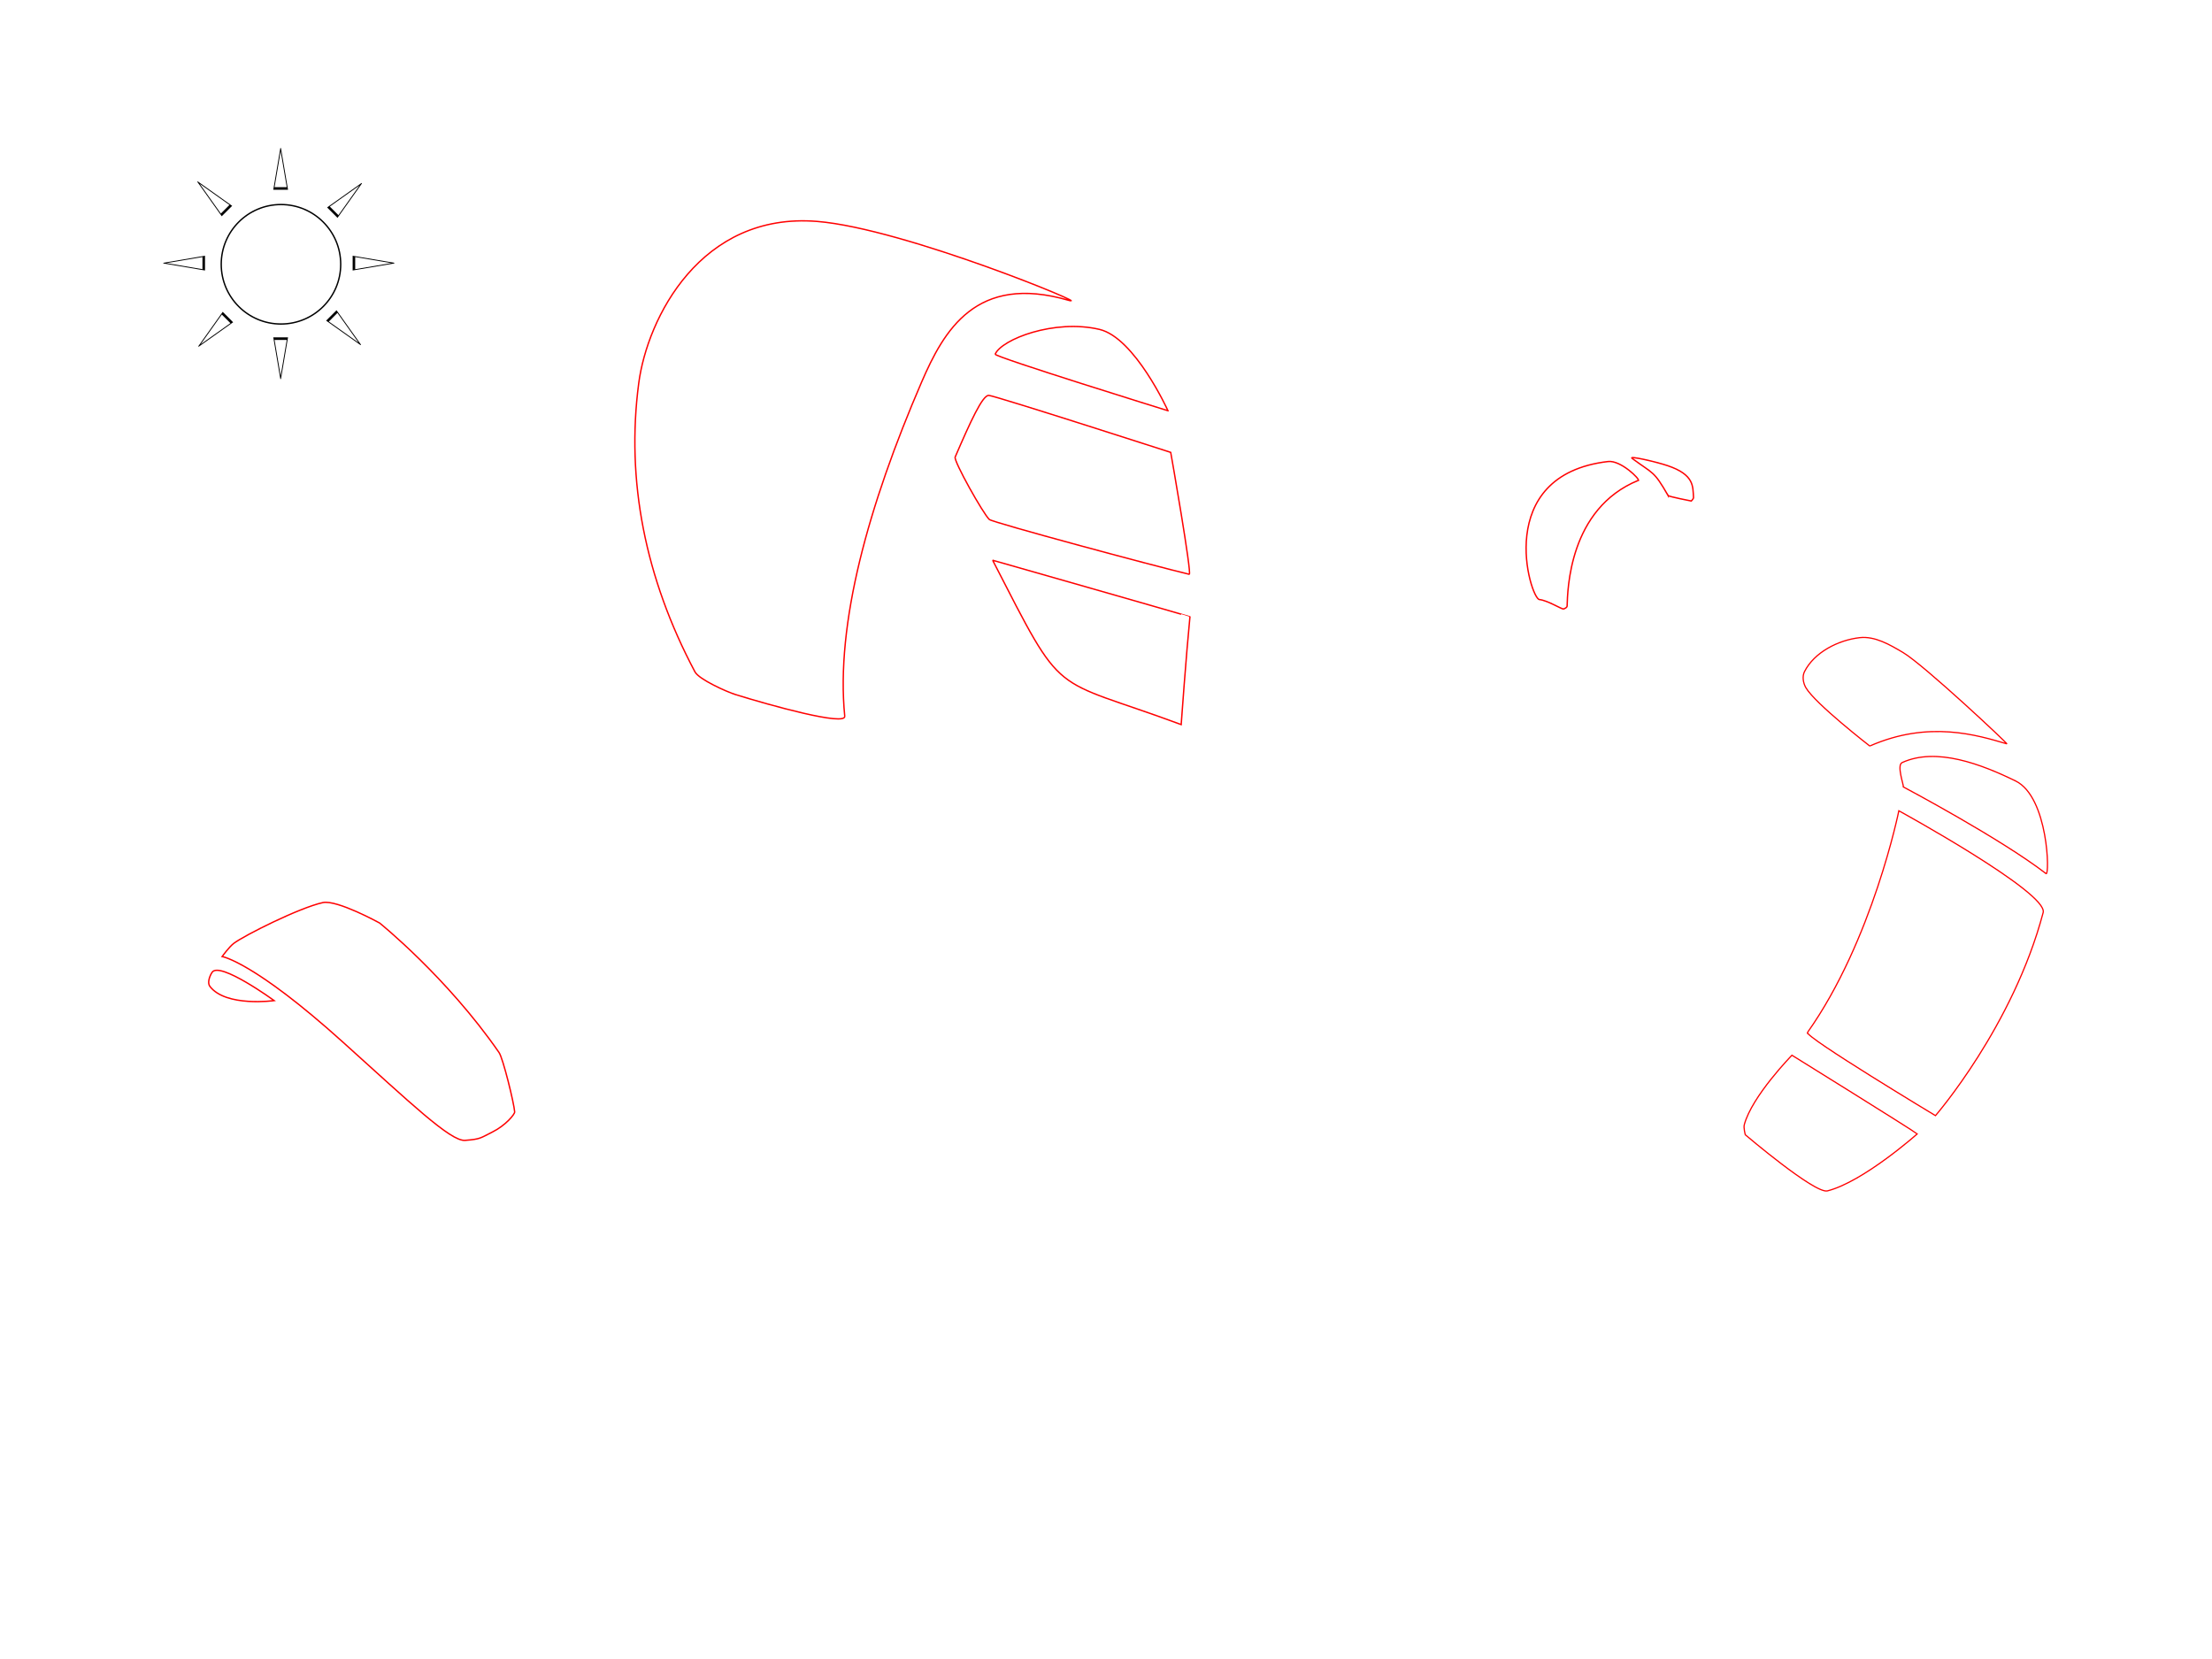
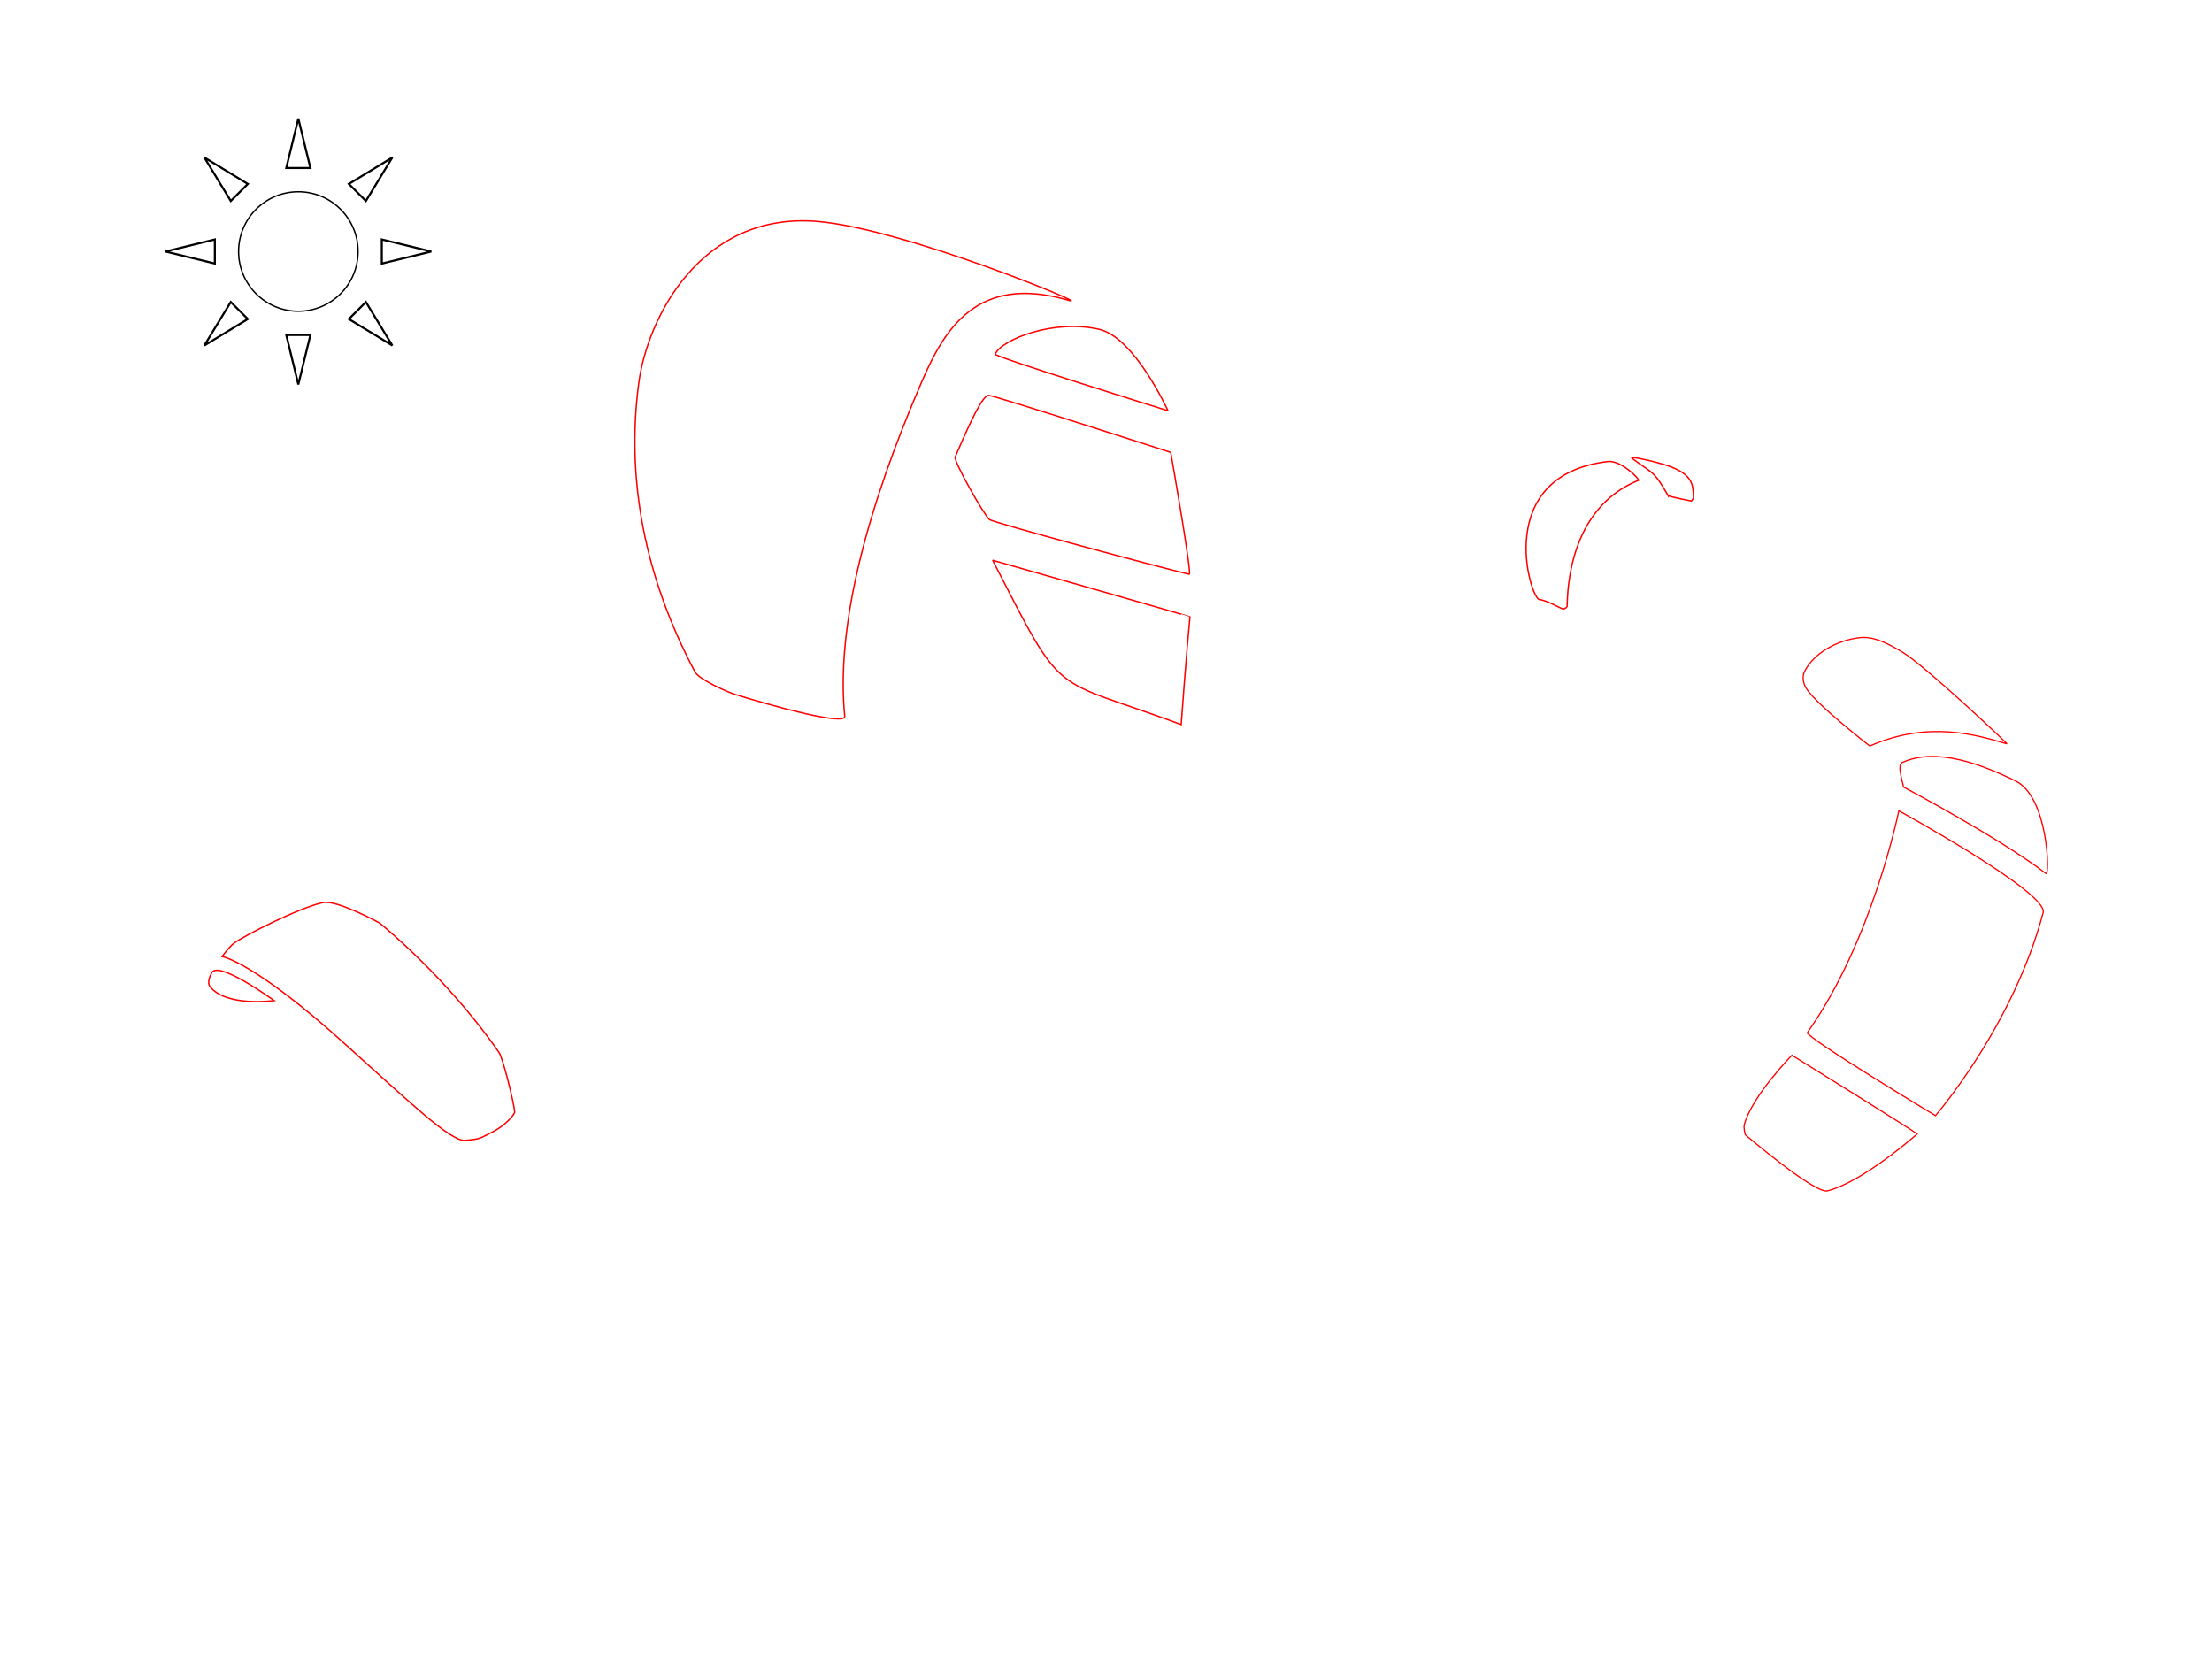
- <svg xmlns="http://www.w3.org/2000/svg" xmlns:xlink="http://www.w3.org/1999/xlink" width="5in" height="3.75in" viewBox="0 0 127 95.25" version="1.1" id="svg1" xml:space="preserve">
+ <svg xmlns="http://www.w3.org/2000/svg" width="5in" height="3.75in" viewBox="0 0 127 95.25" version="1.1" id="svg1" xml:space="preserve">
  <defs id="defs1" />
  <g id="g24" style="display:inline" transform="matrix(0.8864599,0,0,0.8864599,-5.402017,11.23435)">
    <path style="opacity:1;fill:none;stroke:#ff0000;stroke-width:0.079;stroke-dasharray:none;stroke-opacity:1" d="m 130.268,60.768 c -0.218,-0.195 -8.114,-5.096 -8.114,-5.096 0,0 -2.598,2.656 -3.086,4.5 -0.056,0.211 0.065,0.651 0.065,0.651 0,0 4.51,3.842 5.32,3.635 2.333,-0.594 5.815,-3.69 5.815,-3.69 z" id="path21" />
    <path style="display:inline;opacity:1;fill:none;stroke:#ff0000;stroke-width:0.079;stroke-dasharray:none;stroke-opacity:1" d="m 123.162,54.196 c 4.217,-5.946 5.916,-14.357 5.916,-14.357 0,0 9.687,5.308 9.347,6.592 -1.951,7.372 -6.975,13.153 -6.975,13.153 0,0 -8.488,-5.108 -8.288,-5.389 z" id="path22" />
    <path style="opacity:1;fill:none;stroke:#ff0000;stroke-width:0.079;stroke-dasharray:none;stroke-opacity:1" d="m 129.372,38.296 c 0.024,-0.134 -0.447,-1.412 -0.08,-1.579 2.223,-1.017 5.146,0.118 7.344,1.189 2.137,1.041 2.216,6.188 1.976,6.003 -2.949,-2.276 -9.24,-5.613 -9.24,-5.613 z" id="path23" />
    <path style="opacity:1;fill:none;stroke:#ff0000;stroke-width:0.079;stroke-dasharray:none;stroke-opacity:1" d="m 127.197,35.646 c 0,0 -3.514,-2.722 -4.136,-3.77 -0.179,-0.301 -0.251,-0.733 -0.095,-1.046 0.628,-1.253 2.188,-2.049 3.581,-2.204 0.981,-0.109 1.952,0.458 2.801,0.962 1.373,0.816 6.836,5.948 6.723,5.915 -1.912,-0.563 -5.058,-1.537 -8.875,0.142 z" id="path24" />
  </g>
  <g id="layer11" style="display:inline" transform="translate(-7.189432,-8.402833)">
    <path style="opacity:1;fill:none;stroke:#ff0000;stroke-width:0.079;stroke-dasharray:none;stroke-opacity:1" d="m 102.962,36.853 c 0.037,0.064 1.332,0.315 1.332,0.315 0,0 0.132,-0.127 0.127,-0.207 -0.044,-0.627 0.058,-1.299 -1.483,-1.821 -0.658,-0.223 -2.278,-0.594 -2.041,-0.418 1.231,0.912 1.23,0.682 2.065,2.132 z" id="path30" />
    <path style="opacity:1;fill:none;stroke:#ff0000;stroke-width:0.079;stroke-dasharray:none;stroke-opacity:1" d="m 101.251,35.983 c -3.995,1.631 -4.055,6.327 -4.087,7.211 -0.003,0.087 -0.116,0.139 -0.197,0.171 -0.095,0.038 -0.913,-0.49 -1.396,-0.54 -0.519,-0.053 -2.713,-7.15 3.945,-7.924 0.735,-0.085 1.852,1.033 1.734,1.081 z" id="path31" />
  </g>
  <g id="layer12" style="display:none" transform="translate(38.44211,-13.51864)">
    <path style="opacity:1;fill:none;stroke:#ff0000;stroke-width:0.079;stroke-dasharray:none;stroke-opacity:1" d="m 51.694,35.216 c -3.197,-1.663 -3.387,-2.516 -3.352,-3.751 0.018,-0.631 0.618,-1.367 1.65,-1.719 0.593,-0.203 5.673,0.565 5.401,0.643 -3.719,1.058 -2.89,5.249 -3.699,4.828 z" id="path32" />
    <path style="opacity:1;fill:none;stroke:#ff0000;stroke-width:0.079;stroke-dasharray:none;stroke-opacity:1" d="m 53.977,31.816 c 0.289,0.168 3.172,0.034 3.172,0.034 0,0 -0.992,-1.051 -1.35,-1.167 0,0 -2.158,0.939 -1.822,1.134 z" id="path33" />
    <path style="opacity:1;fill:none;stroke:#ff0000;stroke-width:0.079;stroke-dasharray:none;stroke-opacity:1" d="m 53.859,32.337 c 0.086,0.012 3.395,-0.071 3.457,0.031 0.682,1.117 1.445,2.648 1.717,5.6 0.004,0.049 -4.566,0.154 -4.578,0.098 -0.251,-1.203 -1.017,-2.94 -1.302,-3.991 -0.165,-0.61 0.706,-1.738 0.706,-1.738 z" id="path34" />
    <path style="opacity:1;fill:none;stroke:#ff0000;stroke-width:0.079;stroke-dasharray:none;stroke-opacity:1" d="m 54.609,38.809 c 0,0 4.549,-0.221 4.567,-0.087 0.057,0.427 0.167,3.596 0.035,3.942 -0.02,0.052 -3.229,0.101 -3.256,0.052 -0.297,-0.542 -1.542,-3.711 -1.346,-3.907 z" id="path35" />
    <path style="opacity:1;fill:none;stroke:#ff0000;stroke-width:0.079;stroke-dasharray:none;stroke-opacity:1" d="m 56.198,43.381 c 0,0 3.029,-0.242 2.961,-0.104 -0.344,0.696 -0.843,1.283 -1.007,1.285 -0.174,0.002 -1.58,-0.518 -1.954,-1.181 z" id="path36" />
  </g>
  <g id="layer16" style="display:inline" transform="translate(-9.80335,3.359798)">
    <path style="display:inline;opacity:1;fill:none;stroke:#ff0000;stroke-width:0.079;stroke-dasharray:none;stroke-opacity:1" d="m 58.303,37.76 c -0.525,-5.308 1.353,-12.097 4.414,-19.183 1.276,-2.953 3.124,-6.241 8.432,-4.697 1.605,0.467 -9.394,-4.118 -14.43,-4.527 -6.686,-0.543 -9.748,5.549 -10.242,9.28 -0.74,5.582 0.367,11.197 3.226,16.58 0.235,0.442 1.848,1.155 2.32,1.302 2.038,0.634 6.339,1.825 6.281,1.245 z" id="path38" />
    <path style="opacity:1;fill:none;stroke:#ff0000;stroke-width:0.079;stroke-dasharray:none;stroke-opacity:1" d="m 66.795,28.806 c 4.191,8.15 3.179,6.602 10.825,9.435 0,0 0.29,-4.045 0.503,-6.186 0.01,-0.02 -11.329,-3.249 -11.329,-3.249 z" id="path39" />
    <path style="opacity:1;fill:none;stroke:#ff0000;stroke-width:0.079;stroke-dasharray:none;stroke-opacity:1" d="m 76.86,20.221 c 0,0 -9.986,-3.095 -9.92,-3.246 0.373,-0.854 3.402,-2.031 5.988,-1.423 2.03,0.478 3.933,4.669 3.933,4.669 z" id="path41" />
    <path style="opacity:1;fill:none;stroke:#ff0000;stroke-width:0.079;stroke-dasharray:none;stroke-opacity:1" d="m 66.604,26.465 c -0.345,-0.316 -2.057,-3.36 -1.961,-3.584 0.862,-1.999 1.58,-3.584 1.939,-3.539 0.491,0.062 10.437,3.271 10.437,3.271 0.025,0.124 1.236,7.04 1.063,6.999 -2.043,-0.485 -11.289,-2.974 -11.478,-3.147 z" id="path40" />
  </g>
  <g id="g5" style="display:inline" transform="translate(-4.575514,-5.90094)">
    <path style="display:inline;fill:none;stroke:#ff0000;stroke-width:0.079;stroke-dasharray:none;stroke-opacity:1" d="m 34.125,69.74 c 0.01,0.13 -0.513,0.774 -1.283,1.157 -0.691,0.343 -0.664,0.408 -1.567,0.477 -0.827,0.063 -3.134,-2.147 -7.021,-5.649 -5.114,-4.608 -6.924,-4.905 -6.924,-4.905 0,0 0.396,-0.549 0.664,-0.754 0.584,-0.448 3.783,-2.055 5.117,-2.343 0.814,-0.176 3.259,1.171 3.259,1.171 0,0 3.855,3.098 6.858,7.437 0.23,0.333 0.858,2.9 0.897,3.409 z" id="path11" />
    <path style="display:inline;fill:none;stroke:#ff0000;stroke-width:0.079;stroke-dasharray:none;stroke-opacity:1" d="m 20.318,63.35 c 0,0 -2.772,0.384 -3.692,-0.816 -0.157,-0.205 -0.017,-0.592 0.126,-0.807 0.435,-0.653 3.566,1.623 3.566,1.623 z" id="path12" />
  </g>
-   <g id="layer20" style="display:inline" transform="translate(-5.621081,3.210431)">
-     <g id="g1" transform="translate(3.136702,-5.825303)">
-       <circle style="opacity:1;fill:none;fill-opacity:1;stroke:#000000;stroke-width:0.079;stroke-dasharray:none;stroke-opacity:1" id="path44" cx="18.616" cy="17.788" r="3.43" />
-       <g id="g46" transform="matrix(1.302936,0,0,1.302936,1.057647,1.612592)" style="stroke-width:0.061;stroke-dasharray:none">
-         <path style="display:inline;fill:none;fill-opacity:1;stroke:#000000;stroke-width:0.109;stroke-dasharray:none;stroke-opacity:1" id="path45-2-3" d="m 13.018,5.318 0.979,1.695 -1.958,-1e-7 z" transform="matrix(0.3027881,0,0,-1.033427,9.520423,22.93941)" />
-         <path style="display:inline;fill:none;fill-opacity:1;stroke:#000000;stroke-width:0.109;stroke-dasharray:none;stroke-opacity:1" id="path45-1" d="m 13.018,5.318 0.979,1.695 -1.958,-1e-7 z" transform="matrix(0.3027881,0,0,1.033427,9.520423,1.826619)" />
-         <path style="fill:none;fill-opacity:1;stroke:#000000;stroke-width:0.109;stroke-dasharray:none;stroke-opacity:1" id="path45" d="m 13.018,5.318 0.979,1.695 -1.958,-1e-7 z" transform="matrix(0,0.3027881,-1.033427,0,23.93806,8.421703)" />
-         <path style="fill:none;fill-opacity:1;stroke:#000000;stroke-width:0.109;stroke-dasharray:none;stroke-opacity:1" id="path45-2" d="m 13.018,5.318 0.979,1.695 -1.958,-1e-7 z" transform="matrix(0,0.3027881,1.033427,0,2.825273,8.421703)" />
-       </g>
-       <use x="0" y="0" xlink:href="#g46" id="use46" transform="rotate(45,18.4931,17.74687)" style="stroke-width:0.079;stroke-dasharray:none" />
-     </g>
-   </g>
+   <path id="path44" style="fill:none;stroke:#000000;stroke-width:0.079" d="m 20.558,14.44 a 3.43,3.43 0 0 1 -3.43,3.43 3.43,3.43 0 0 1 -3.43,-3.43 3.43,3.43 0 0 1 3.43,-3.43 3.43,3.43 0 0 1 3.43,3.43 z" />
+   <path style="display:inline;fill:none;fill-opacity:1;stroke:#000000;stroke-width:0.118;stroke-dasharray:none;stroke-opacity:1" id="path45-1" d="m 17.128,6.807 0.692,2.839 -1.384,-2e-6 z" />
+   <path style="display:inline;fill:none;fill-opacity:1;stroke:#000000;stroke-width:0.118;stroke-dasharray:none;stroke-opacity:1" id="path45-1-1" d="m 17.128,22.073 -0.692,-2.839 1.384,2e-6 z" />
+   <path style="display:inline;fill:none;fill-opacity:1;stroke:#000000;stroke-width:0.118;stroke-dasharray:none;stroke-opacity:1" id="path45-1-7" d="m 24.761,14.44 -2.839,0.692 2e-6,-1.384 z" />
+   <path style="display:inline;fill:none;fill-opacity:1;stroke:#000000;stroke-width:0.118;stroke-dasharray:none;stroke-opacity:1" id="path45-1-1-6" d="m 9.496,14.44 2.839,-0.692 -2e-6,1.384 z" />
+   <path style="display:inline;fill:none;fill-opacity:1;stroke:#000000;stroke-width:0.118;stroke-dasharray:none;stroke-opacity:1" id="path45-1-6" d="M 22.525,9.043 21.007,11.539 20.029,10.561 Z" />
+   <path style="display:inline;fill:none;fill-opacity:1;stroke:#000000;stroke-width:0.118;stroke-dasharray:none;stroke-opacity:1" id="path45-1-1-2" d="m 11.731,19.837 1.518,-2.497 0.978,0.978 z" />
+   <path style="display:inline;fill:none;fill-opacity:1;stroke:#000000;stroke-width:0.118;stroke-dasharray:none;stroke-opacity:1" id="path45-1-7-8" d="M 22.525,19.837 20.029,18.319 21.007,17.34 Z" />
+   <path style="display:inline;fill:none;fill-opacity:1;stroke:#000000;stroke-width:0.118;stroke-dasharray:none;stroke-opacity:1" id="path45-1-1-6-5" d="m 11.731,9.043 2.497,1.518 -0.978,0.978 z" />
</svg>
